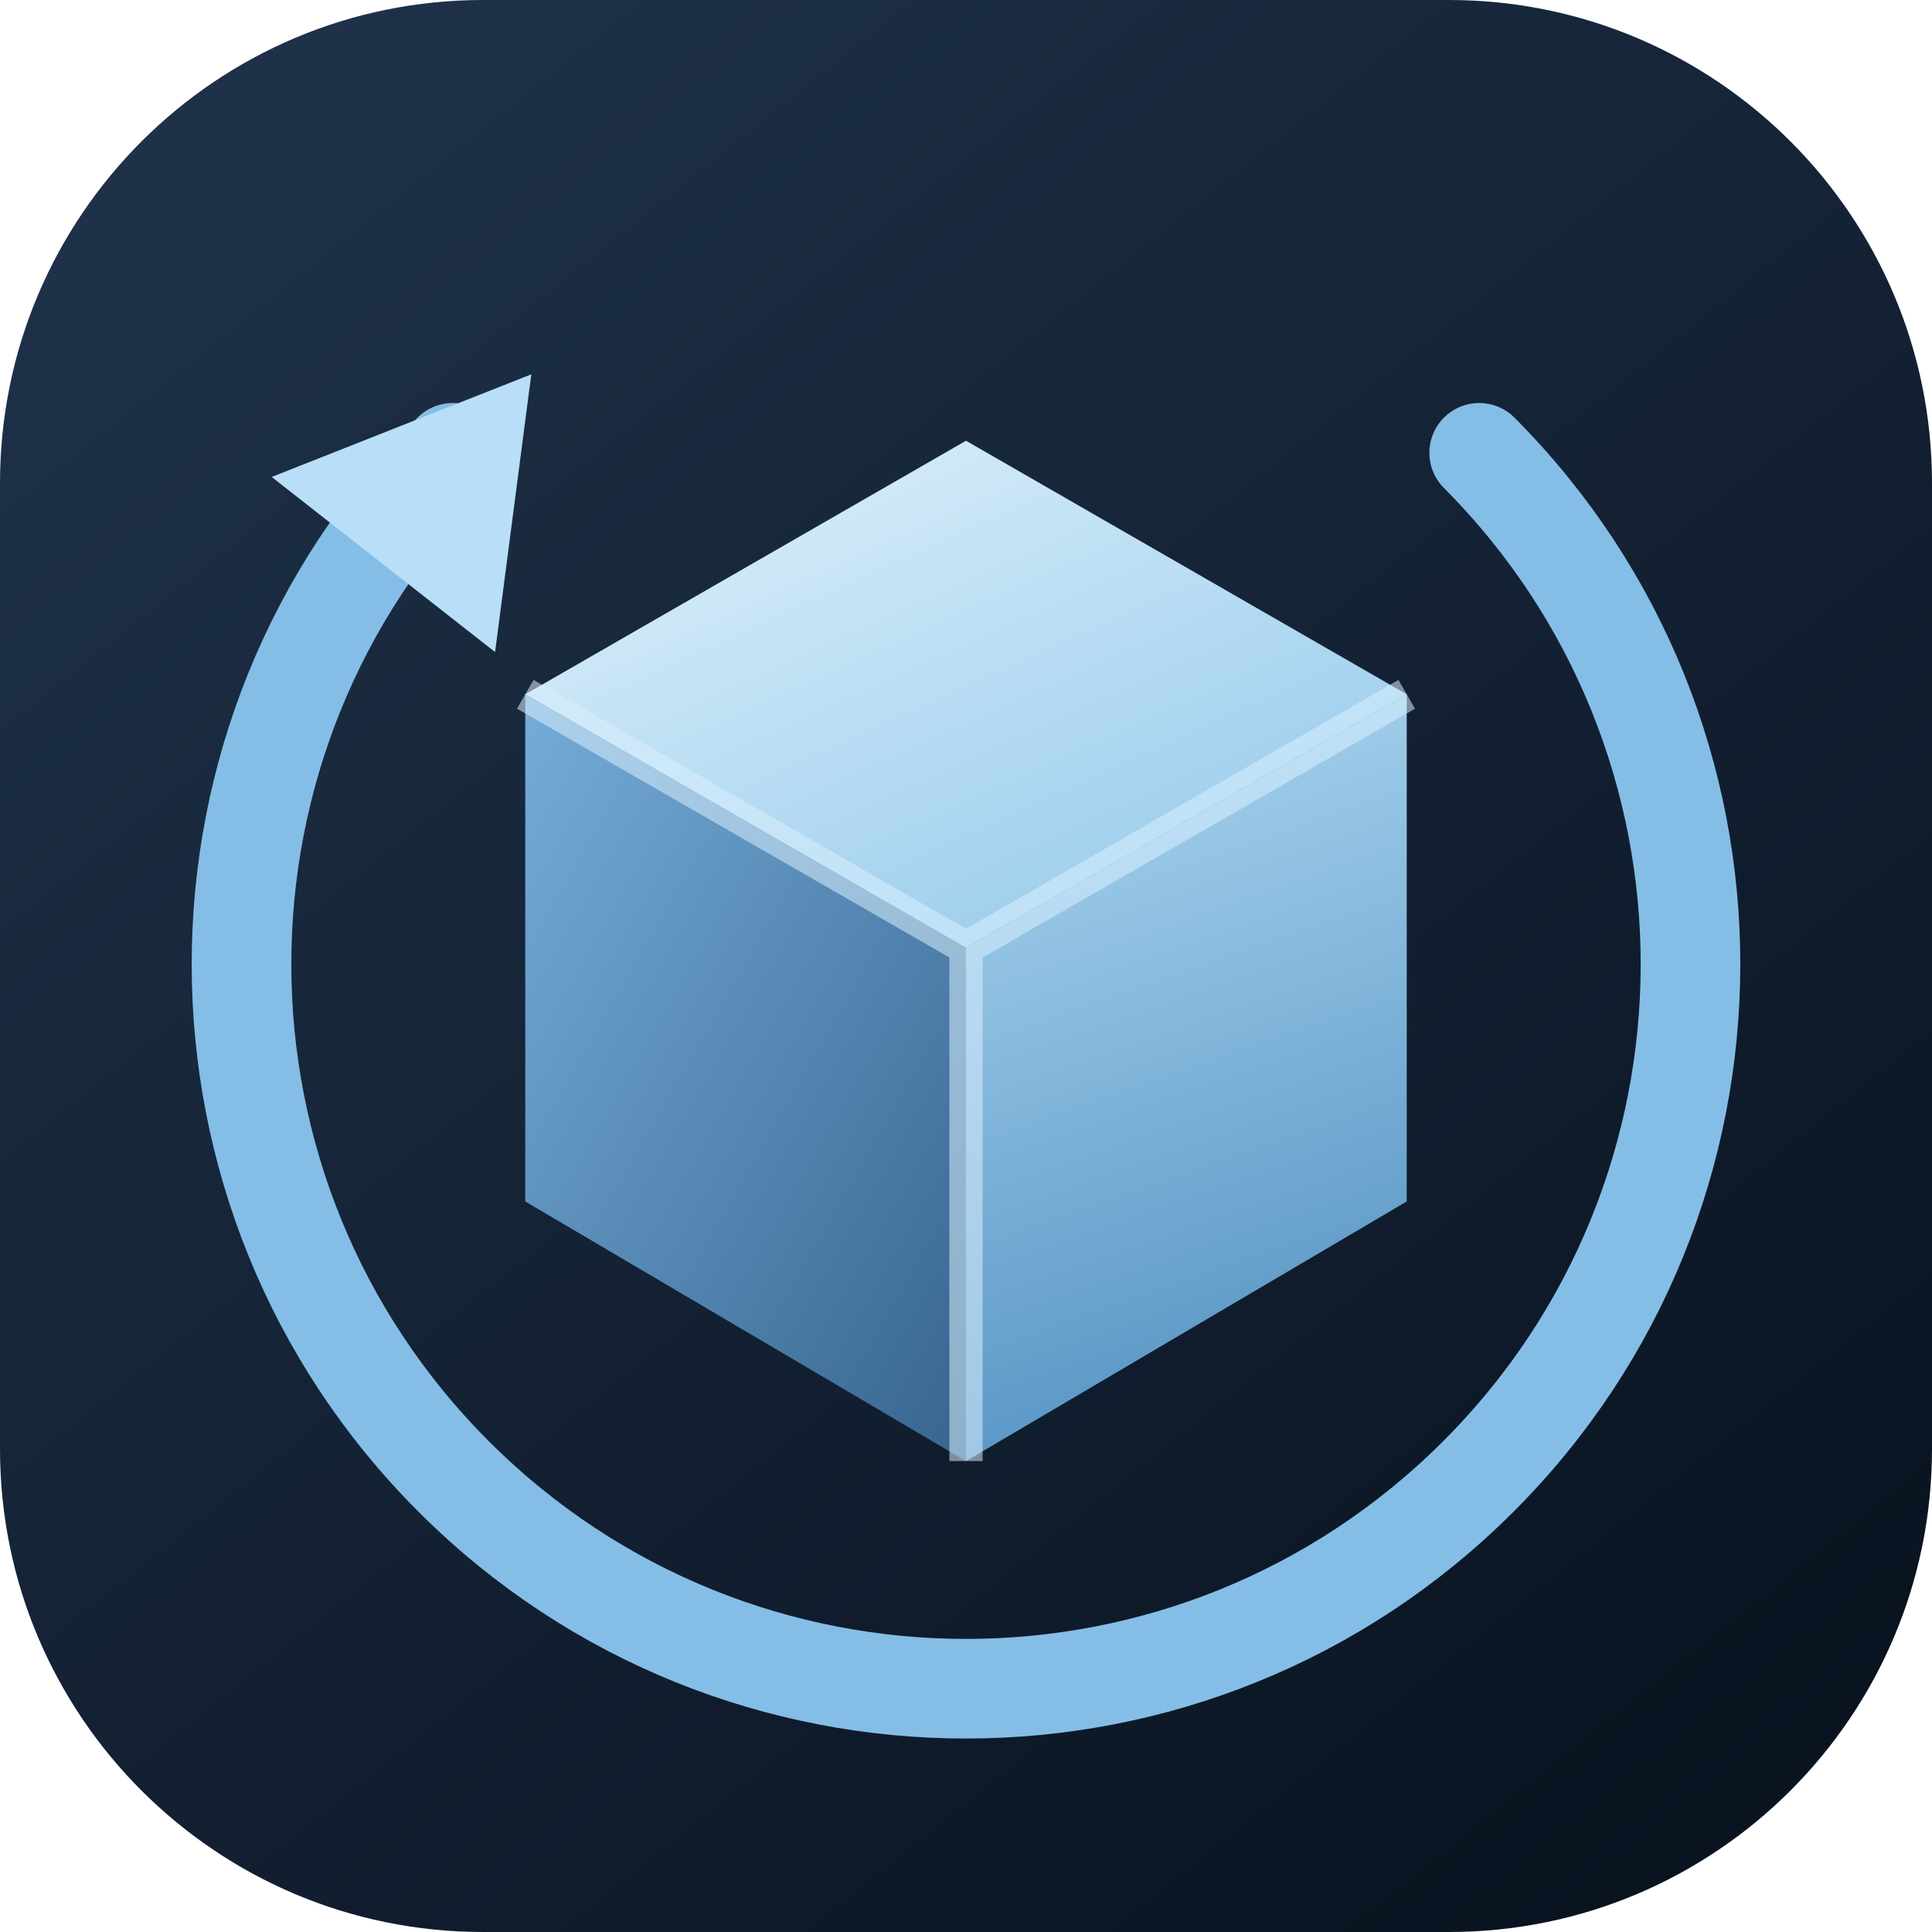
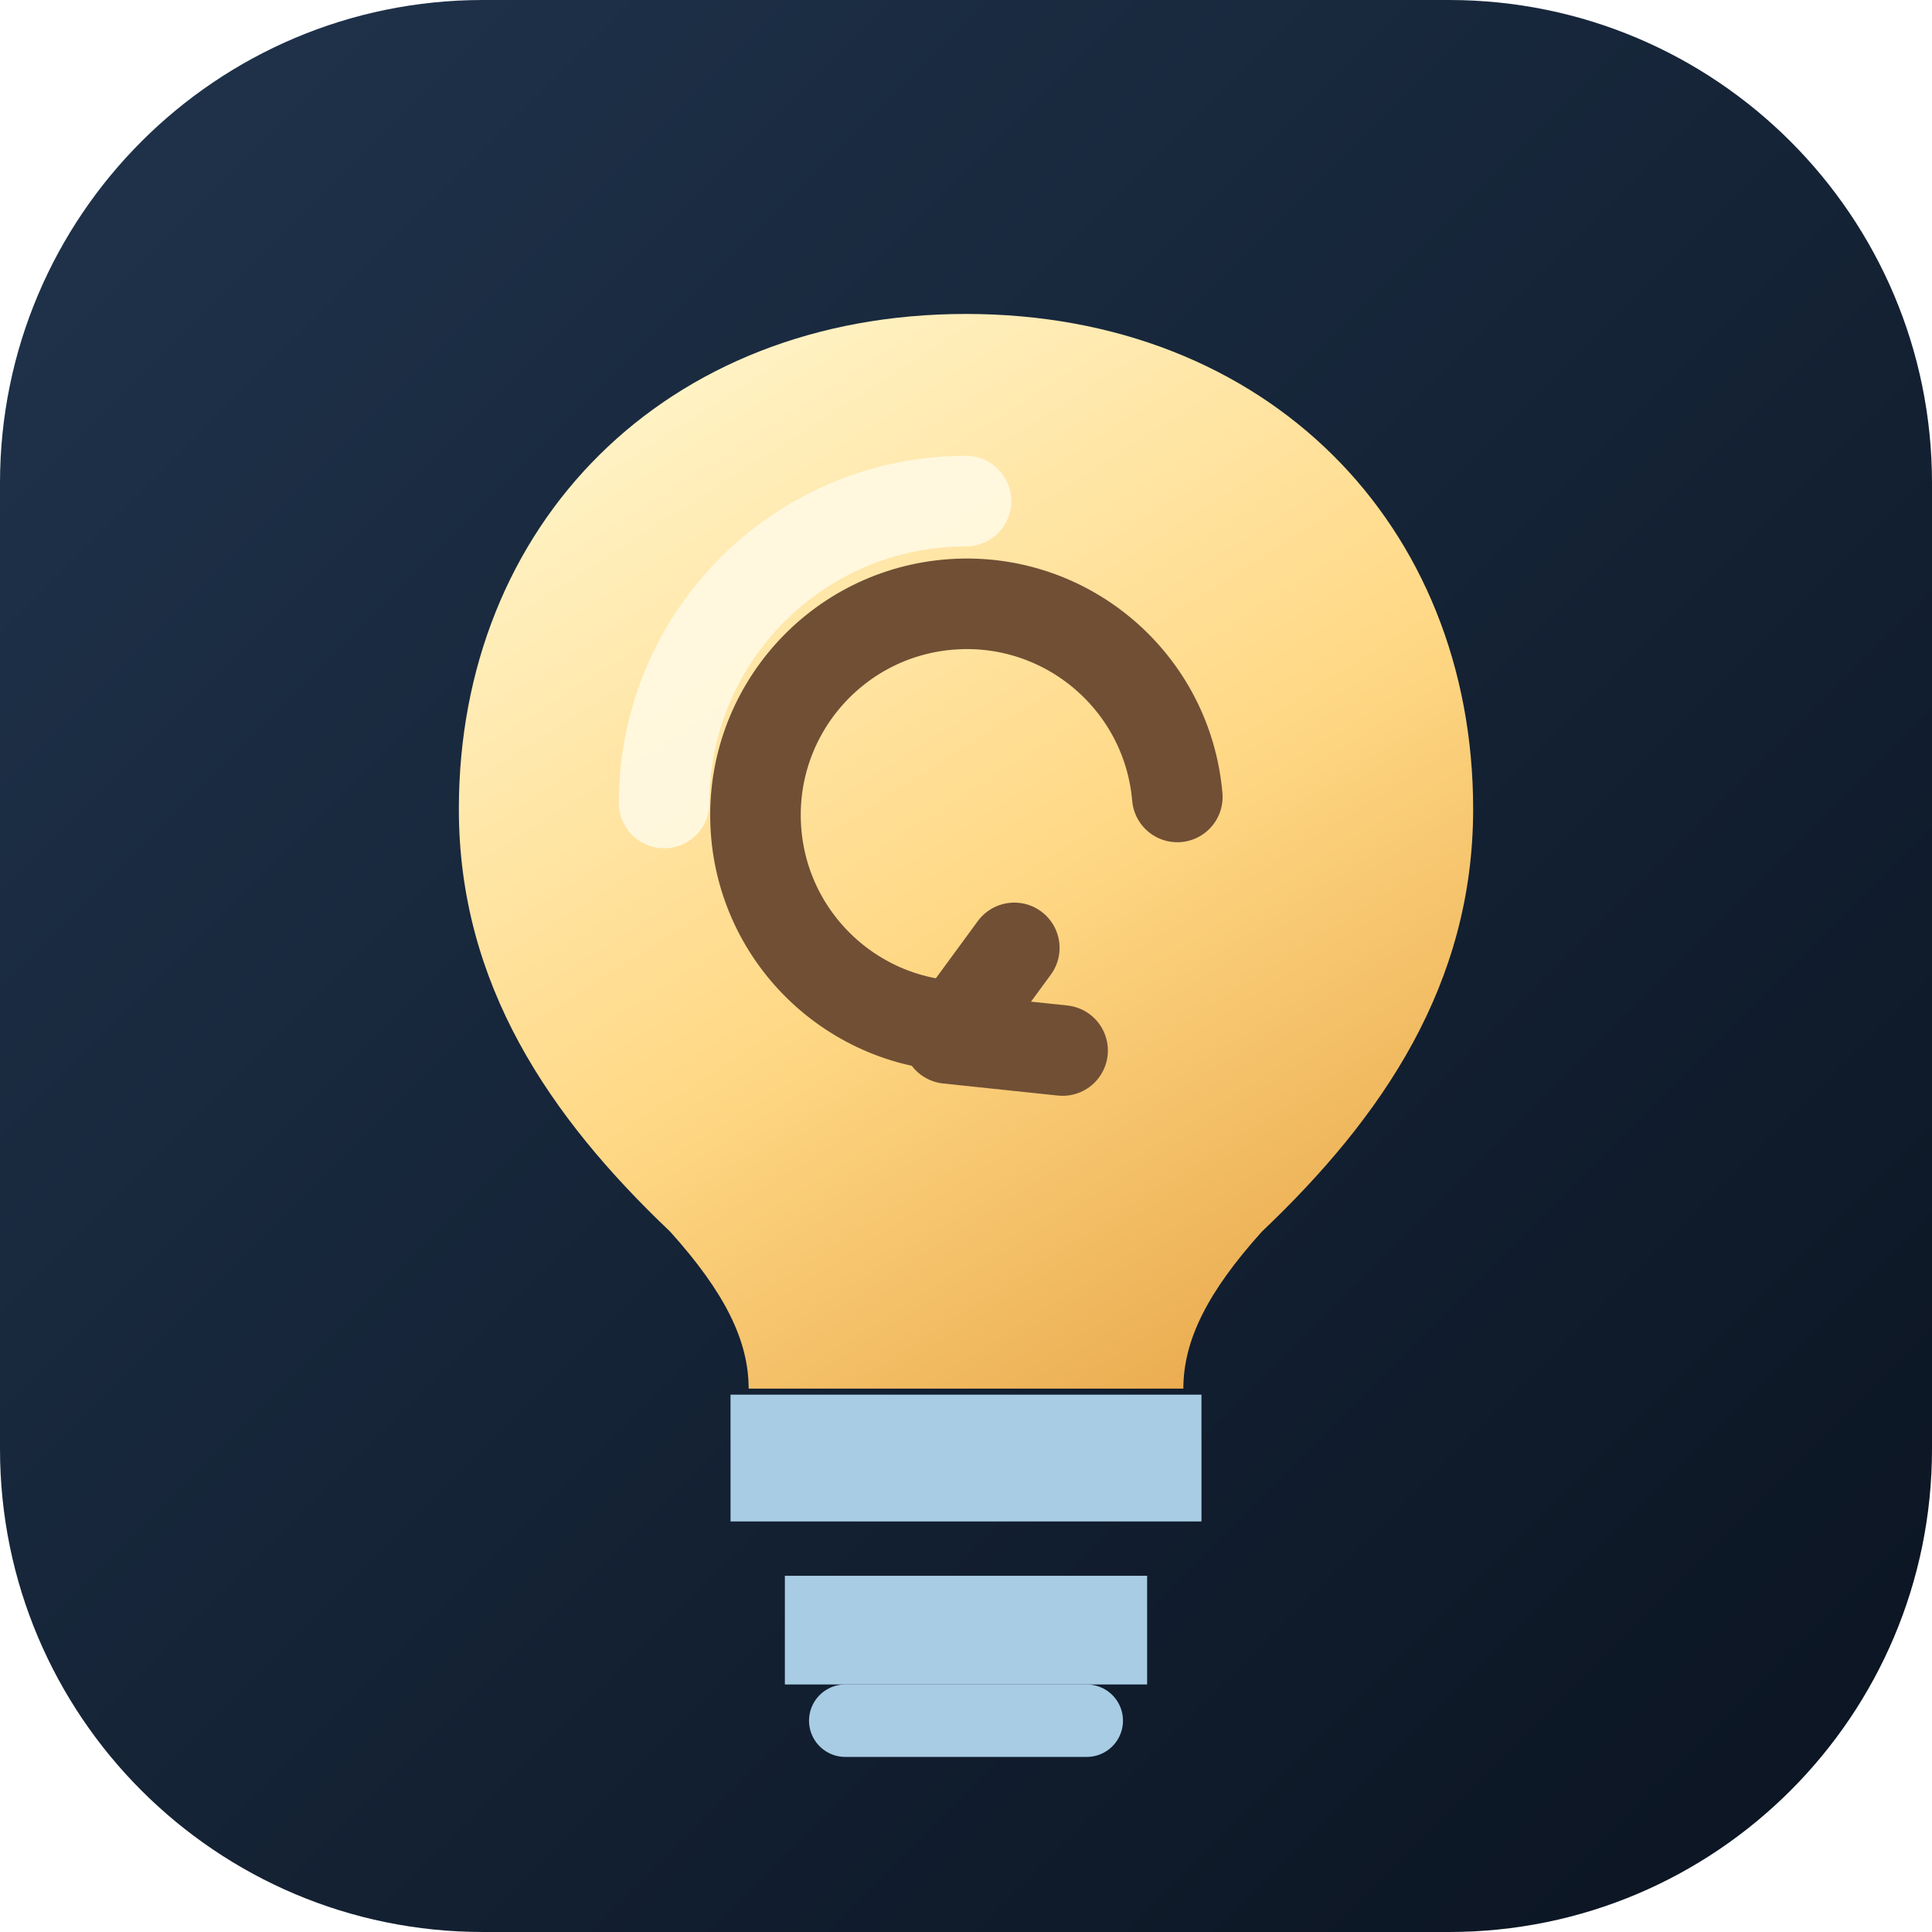
<svg xmlns="http://www.w3.org/2000/svg" viewBox="0 0 32 32">
  <defs>
-     <linearGradient id="bg" x2=".8" y2="1">
+     <linearGradient id="bg" x2="1" y2="1">
      <stop stop-color="#20344d" />
      <stop offset="1" stop-color="#0a1320" />
    </linearGradient>
-     <linearGradient id="top" x2=".8" y2="1">
-       <stop stop-color="#e3f3fc" />
-       <stop offset="1" stop-color="#94c9eb" />
-     </linearGradient>
-     <linearGradient id="left" x2="1" y2="1">
-       <stop stop-color="#75add8" />
-       <stop offset="1" stop-color="#36658f" />
-     </linearGradient>
-     <linearGradient id="right" x2=".2" y2="1">
-       <stop stop-color="#afd9f2" />
-       <stop offset="1" stop-color="#5996c5" />
+     <linearGradient id="glass" x1=".2" y1="0" x2=".8" y2="1">
+       <stop stop-color="#fff5cb" />
+       <stop offset=".55" stop-color="#ffd885" />
+       <stop offset="1" stop-color="#e9a94c" />
    </linearGradient>
  </defs>
  <rect width="32" height="32" rx="8" fill="url(#bg)" />
-   <path d="M24.5 7.5a12 12 0 1 1-17 0" fill="none" stroke="#84bee7" stroke-width="1.65" stroke-linecap="round" />
-   <path d="m8.8 6.2-.6 4.6-3.7-2.9Z" fill="#b8dff7" />
-   <path d="m16 7.3 7.3 4.2-7.3 4.2-7.3-4.2Z" fill="url(#top)" />
-   <path d="m8.7 11.5 7.3 4.2v8.5l-7.3-4.3Z" fill="url(#left)" />
-   <path d="m16 15.7 7.3-4.2v8.4L16 24.2Z" fill="url(#right)" />
-   <path d="m8.7 11.5 7.3 4.2 7.3-4.2M16 15.7v8.5" fill="none" stroke="#d8effc" stroke-width=".55" stroke-opacity=".55" stroke-linejoin="round" />
+   <path d="M16 5.2c-5 0-8.4 3.5-8.4 8.2 0 2.9 1.5 5.1 3.5 7 .9 1 1.3 1.8 1.3 2.6h7.2c0-.8.4-1.6 1.3-2.6 2-1.9 3.5-4.1 3.5-7 0-4.7-3.4-8.2-8.4-8.2Z" fill="url(#glass)" />
+   <path d="M11 13.3a5 5 0 0 1 5-5" fill="none" stroke="#fff9e3" stroke-width="1.5" stroke-linecap="round" opacity=".9" />
+   <path d="M19.5 13.2a3.5 3.5 0 1 0-3.4 3.8" fill="none" stroke="#704f35" stroke-width="1.5" stroke-linecap="round" />
+   <path d="m16.8 15.7-1.1 1.5 1.9.2" fill="none" stroke="#704f35" stroke-width="1.5" stroke-linecap="round" stroke-linejoin="round" />
+   <path d="M12.1 23.1h7.8v2.1h-7.8zm.9 3h6v1.8h-6z" fill="#a8cce4" />
+   <path d="M14 28.5h4" stroke="#a8cce4" stroke-width="1.2" stroke-linecap="round" />
</svg>
